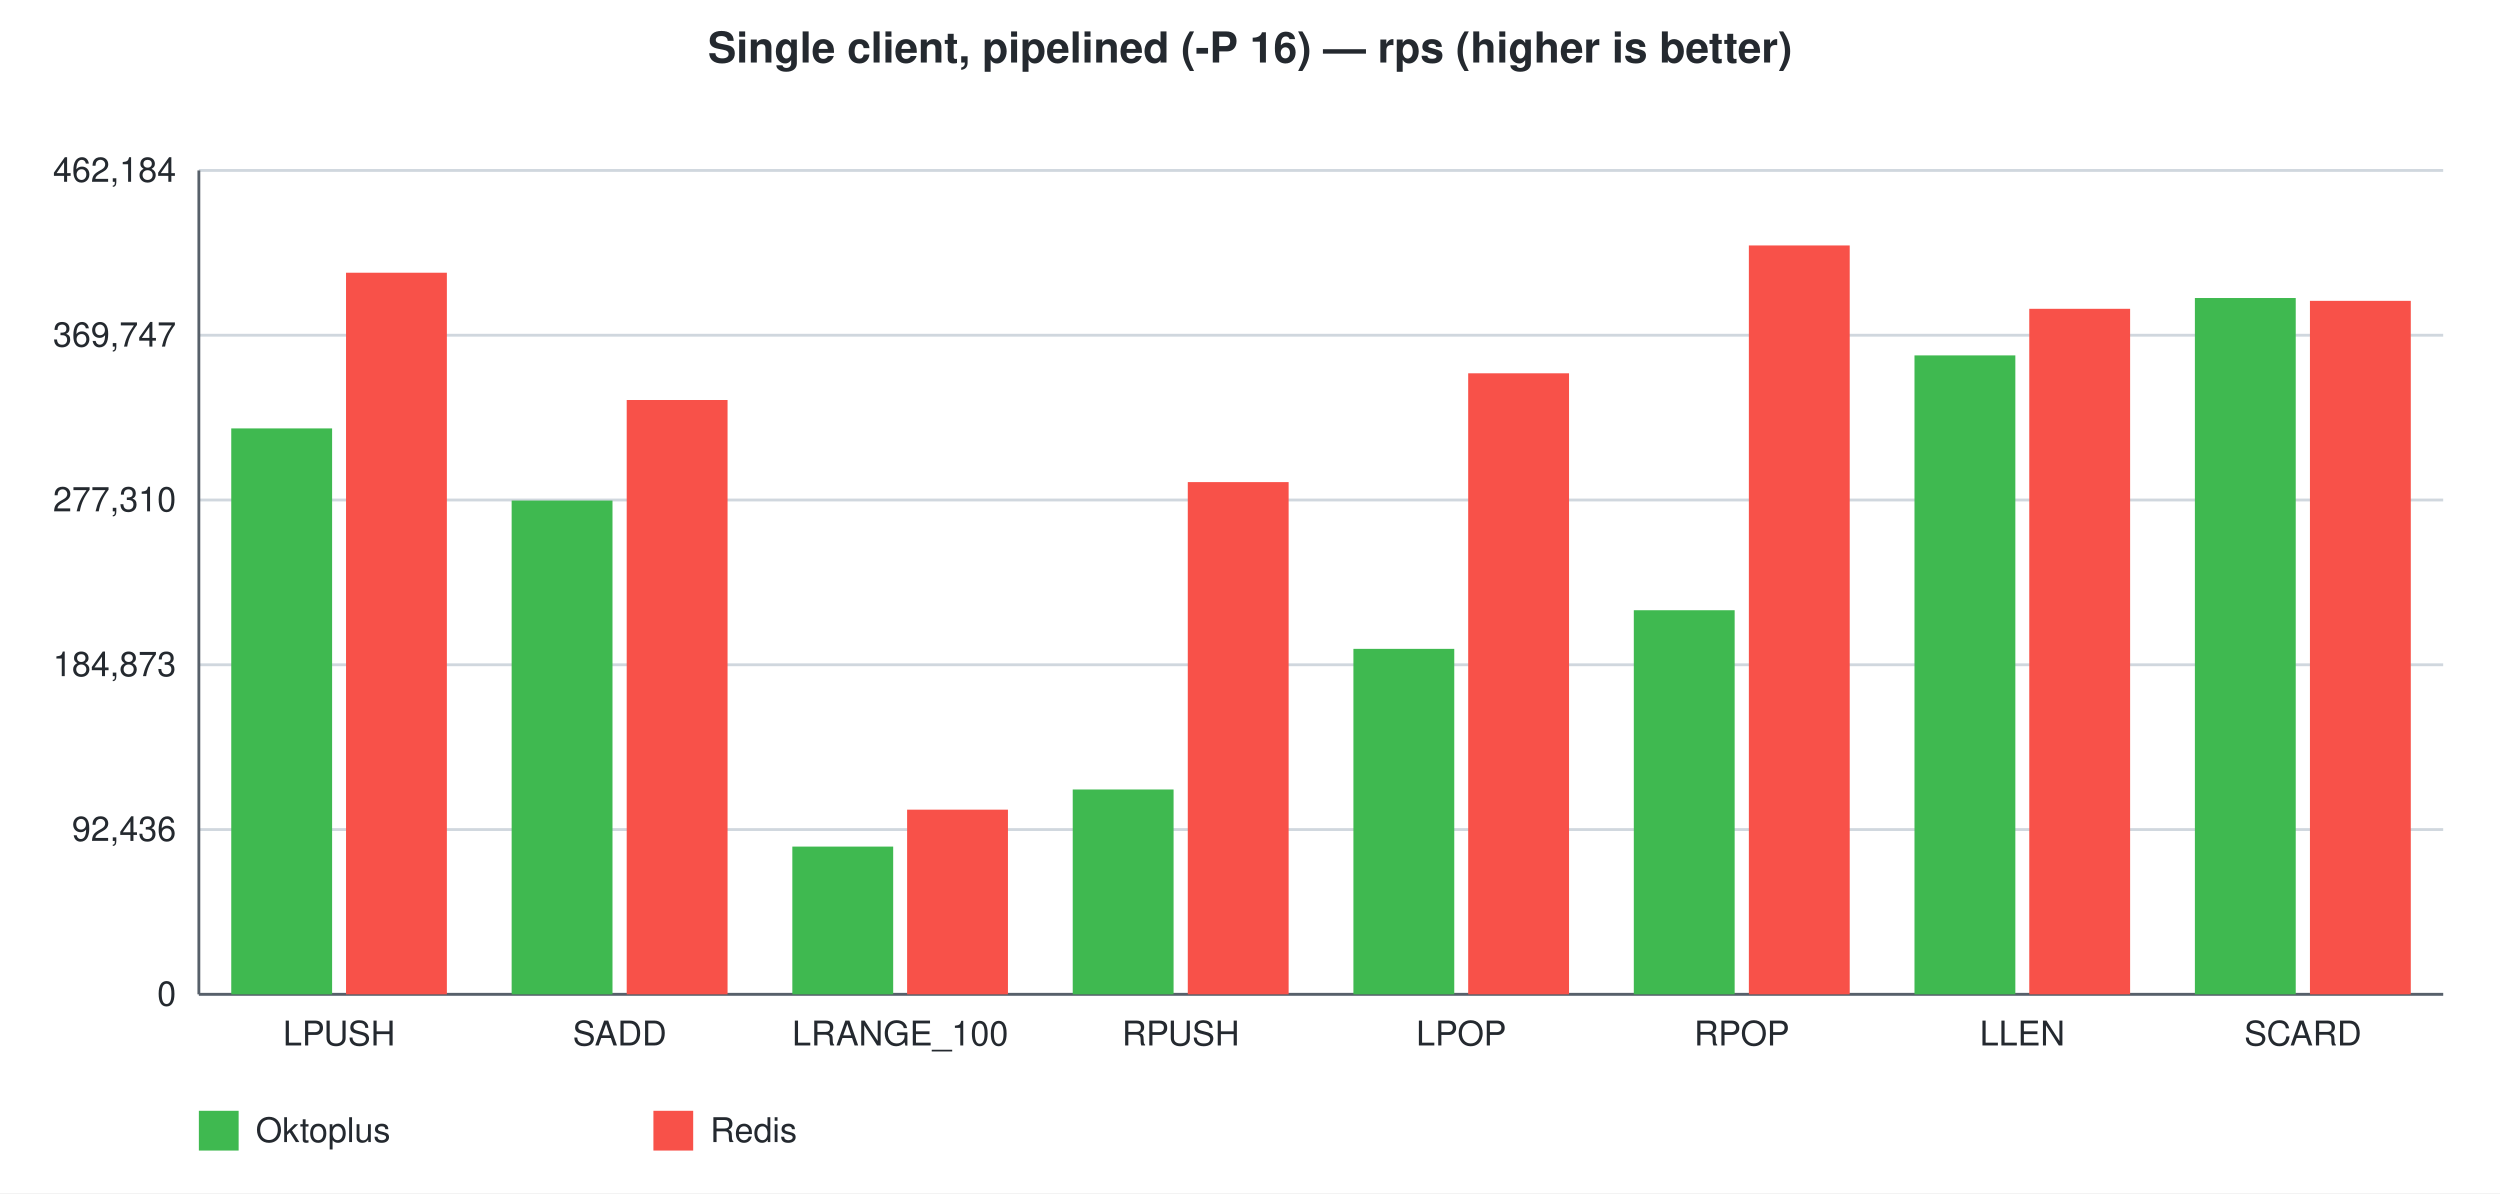
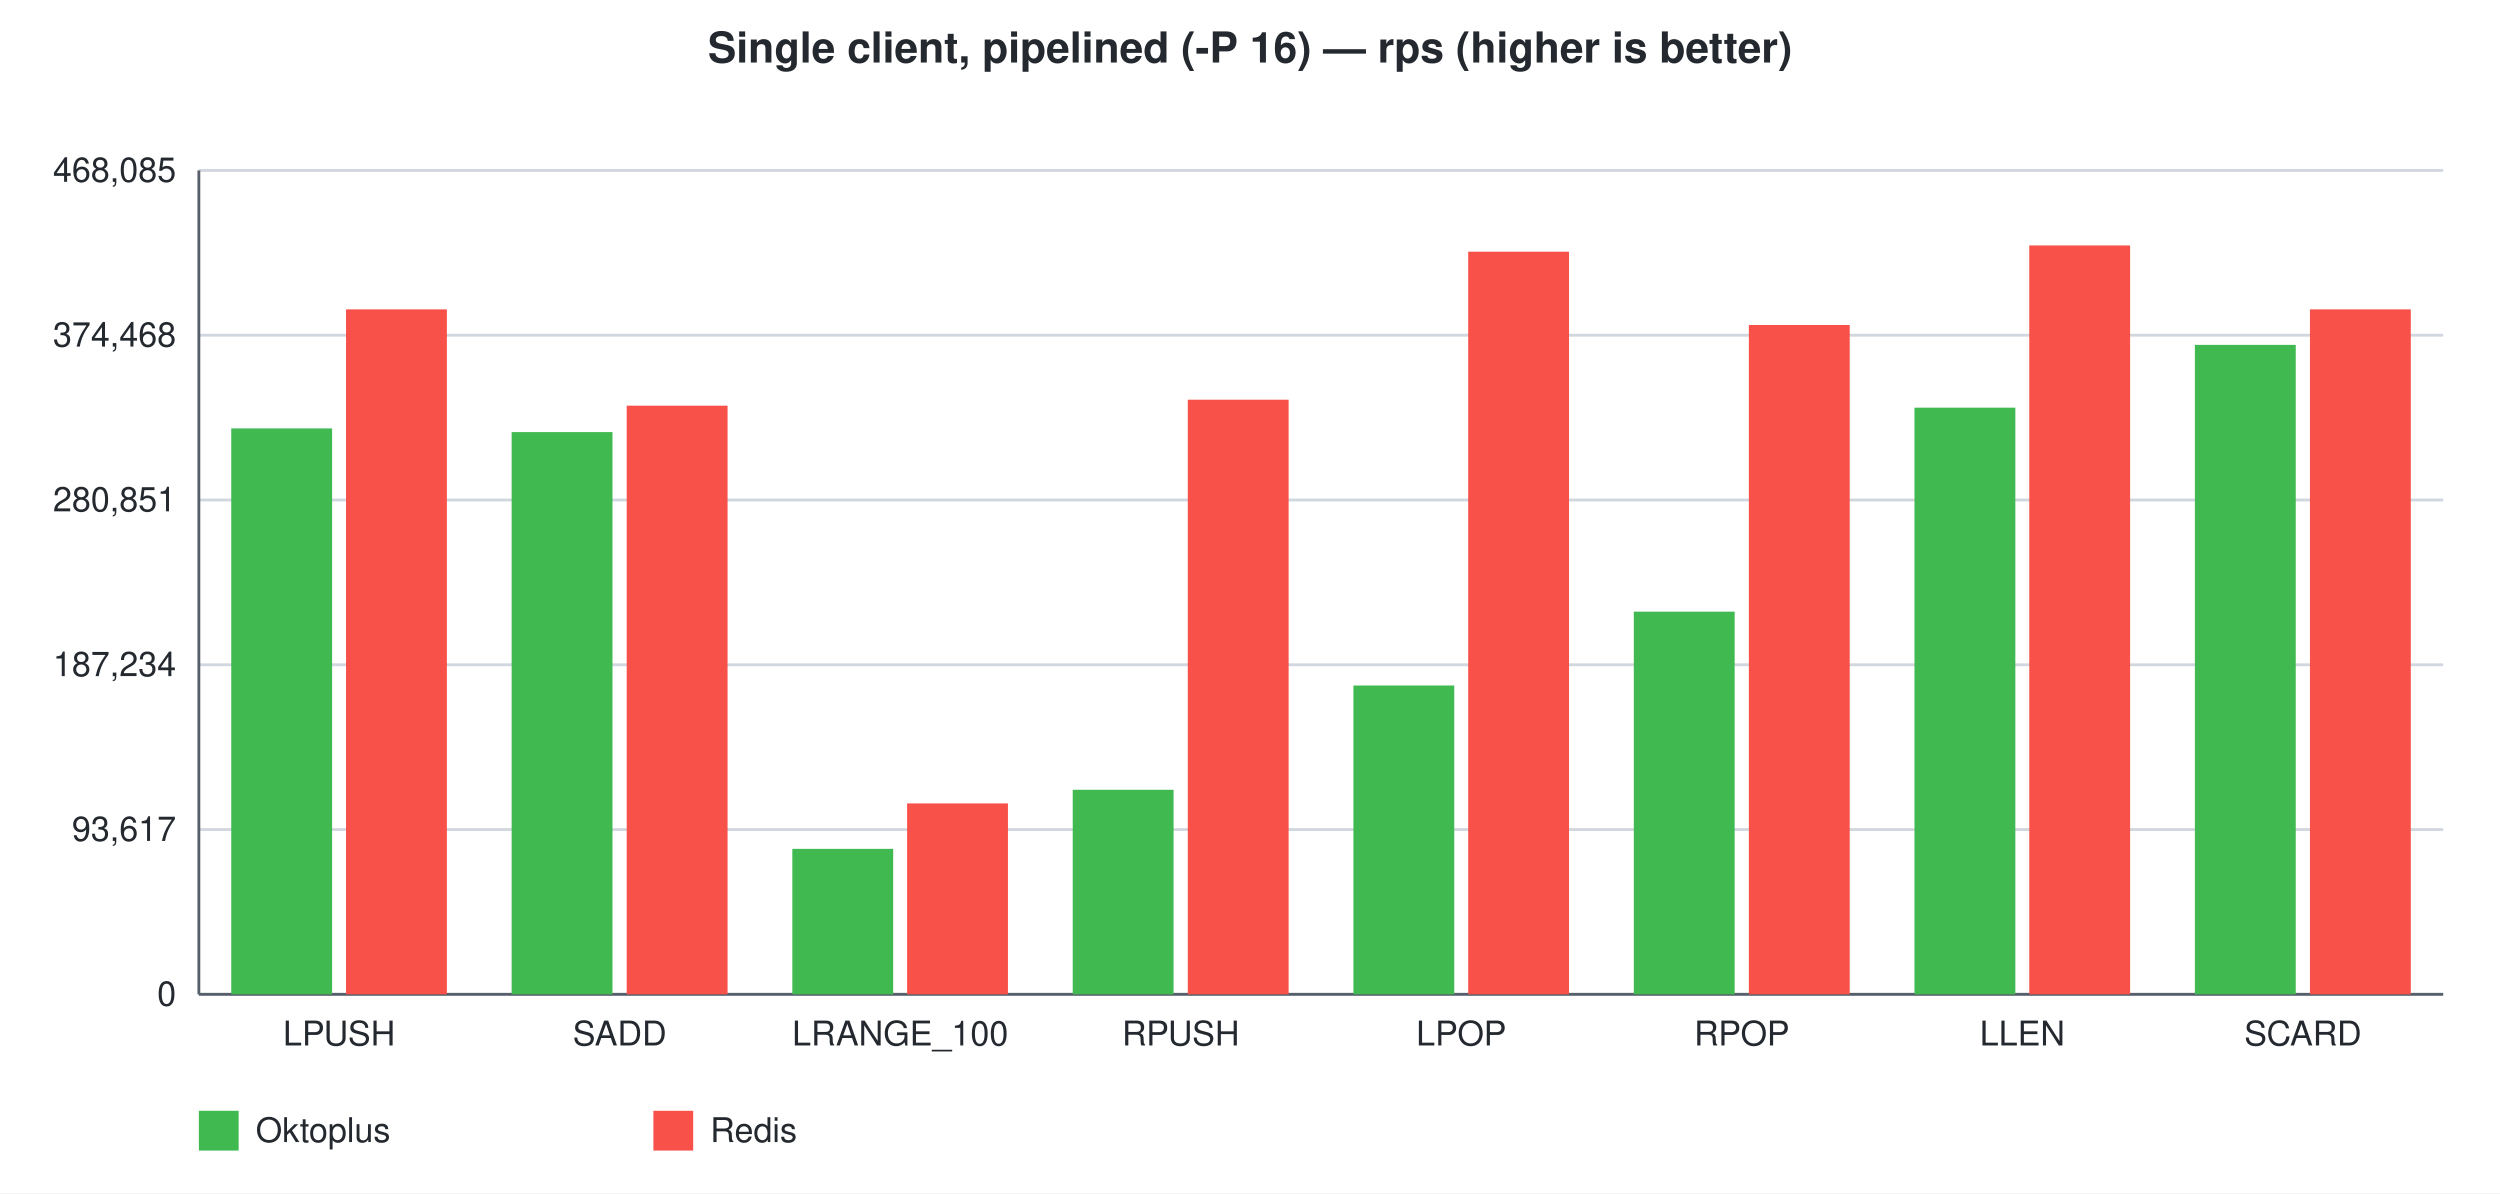
<svg xmlns="http://www.w3.org/2000/svg" width="880" height="420" viewBox="0 0 880 420" font-family="-apple-system, Segoe UI, Helvetica, Arial, sans-serif" font-size="12">
  <rect width="880" height="420" fill="#ffffff" />
  <text x="440.0" y="22" text-anchor="middle" fill="#24292f" font-size="15" font-weight="600">Single client, pipelined (-P 16) — rps (higher is better)</text>
  <line x1="70" y1="350.0" x2="860" y2="350.0" stroke="#d0d7de" stroke-width="1" />
  <text x="62" y="354.0" text-anchor="end" fill="#24292f">0</text>
  <line x1="70" y1="292.0" x2="860" y2="292.0" stroke="#d0d7de" stroke-width="1" />
-   <text x="62" y="296.0" text-anchor="end" fill="#24292f">92,436</text>
+   <text x="62" y="296.0" text-anchor="end" fill="#24292f">93,617</text>
  <line x1="70" y1="234.0" x2="860" y2="234.0" stroke="#d0d7de" stroke-width="1" />
-   <text x="62" y="238.0" text-anchor="end" fill="#24292f">184,873</text>
+   <text x="62" y="238.0" text-anchor="end" fill="#24292f">187,234</text>
  <line x1="70" y1="176.0" x2="860" y2="176.0" stroke="#d0d7de" stroke-width="1" />
-   <text x="62" y="180.0" text-anchor="end" fill="#24292f">277,310</text>
-   <line x1="70" y1="118.0" x2="860" y2="118.0" stroke="#d0d7de" stroke-width="1" />
-   <text x="62" y="122.0" text-anchor="end" fill="#24292f">369,747</text>
-   <line x1="70" y1="60.0" x2="860" y2="60.0" stroke="#d0d7de" stroke-width="1" />
-   <text x="62" y="64.0" text-anchor="end" fill="#24292f">462,184</text>
+   <text x="62" y="180.0" text-anchor="end" fill="#24292f">280,851</text>
+   <line x1="70" y1="118" x2="860" y2="118" stroke="#d0d7de" stroke-width="1" />
+   <text x="62" y="122" text-anchor="end" fill="#24292f">374,468</text>
+   <line x1="70" y1="60" x2="860" y2="60" stroke="#d0d7de" stroke-width="1" />
+   <text x="62" y="64" text-anchor="end" fill="#24292f">468,085</text>
  <line x1="70" y1="60" x2="70" y2="350" stroke="#57606a" stroke-width="1" />
  <line x1="70" y1="350" x2="860" y2="350" stroke="#57606a" stroke-width="1" />
  <text x="119.375" y="368" text-anchor="middle" fill="#24292f">LPUSH</text>
  <rect x="81.4" y="150.8" width="35.5" height="199.2" fill="#3fb950" />
-   <rect x="121.8" y="96.0" width="35.5" height="254.0" fill="#f85149" />
+   <rect x="121.8" y="108.9" width="35.5" height="241.1" fill="#f85149" />
  <text x="218.125" y="368" text-anchor="middle" fill="#24292f">SADD</text>
-   <rect x="180.1" y="176.2" width="35.5" height="173.8" fill="#3fb950" />
-   <rect x="220.6" y="140.8" width="35.5" height="209.2" fill="#f85149" />
+   <rect x="180.1" y="152.1" width="35.5" height="197.9" fill="#3fb950" />
+   <rect x="220.6" y="142.8" width="35.5" height="207.2" fill="#f85149" />
  <text x="316.875" y="368" text-anchor="middle" fill="#24292f">LRANGE_100</text>
-   <rect x="278.9" y="298.0" width="35.5" height="52.0" fill="#3fb950" />
-   <rect x="319.3" y="285.0" width="35.5" height="65.0" fill="#f85149" />
+   <rect x="278.9" y="298.8" width="35.5" height="51.2" fill="#3fb950" />
+   <rect x="319.3" y="282.8" width="35.5" height="67.2" fill="#f85149" />
  <text x="415.625" y="368" text-anchor="middle" fill="#24292f">RPUSH</text>
-   <rect x="377.6" y="277.9" width="35.5" height="72.1" fill="#3fb950" />
-   <rect x="418.1" y="169.7" width="35.5" height="180.3" fill="#f85149" />
+   <rect x="377.6" y="278.0" width="35.5" height="72.0" fill="#3fb950" />
+   <rect x="418.1" y="140.7" width="35.5" height="209.3" fill="#f85149" />
  <text x="514.375" y="368" text-anchor="middle" fill="#24292f">LPOP</text>
-   <rect x="476.4" y="228.4" width="35.5" height="121.6" fill="#3fb950" />
-   <rect x="516.8" y="131.4" width="35.5" height="218.6" fill="#f85149" />
+   <rect x="476.4" y="241.3" width="35.5" height="108.7" fill="#3fb950" />
+   <rect x="516.8" y="88.6" width="35.5" height="261.4" fill="#f85149" />
  <text x="613.125" y="368" text-anchor="middle" fill="#24292f">RPOP</text>
-   <rect x="575.1" y="214.8" width="35.5" height="135.2" fill="#3fb950" />
-   <rect x="615.6" y="86.4" width="35.5" height="263.6" fill="#f85149" />
+   <rect x="575.1" y="215.3" width="35.5" height="134.7" fill="#3fb950" />
+   <rect x="615.6" y="114.4" width="35.5" height="235.6" fill="#f85149" />
  <text x="711.875" y="368" text-anchor="middle" fill="#24292f">LLEN</text>
-   <rect x="673.9" y="125.1" width="35.5" height="224.9" fill="#3fb950" />
-   <rect x="714.3" y="108.7" width="35.5" height="241.3" fill="#f85149" />
+   <rect x="673.9" y="143.5" width="35.5" height="206.5" fill="#3fb950" />
+   <rect x="714.3" y="86.4" width="35.5" height="263.6" fill="#f85149" />
  <text x="810.625" y="368" text-anchor="middle" fill="#24292f">SCARD</text>
-   <rect x="772.6" y="104.9" width="35.5" height="245.1" fill="#3fb950" />
-   <rect x="813.1" y="105.9" width="35.5" height="244.1" fill="#f85149" />
+   <rect x="772.6" y="121.4" width="35.5" height="228.6" fill="#3fb950" />
+   <rect x="813.1" y="108.9" width="35.5" height="241.1" fill="#f85149" />
  <rect x="70" y="391" width="14" height="14" fill="#3fb950" />
  <text x="90" y="402" fill="#24292f">Oktoplus</text>
  <rect x="230" y="391" width="14" height="14" fill="#f85149" />
  <text x="250" y="402" fill="#24292f">Redis</text>
</svg>
